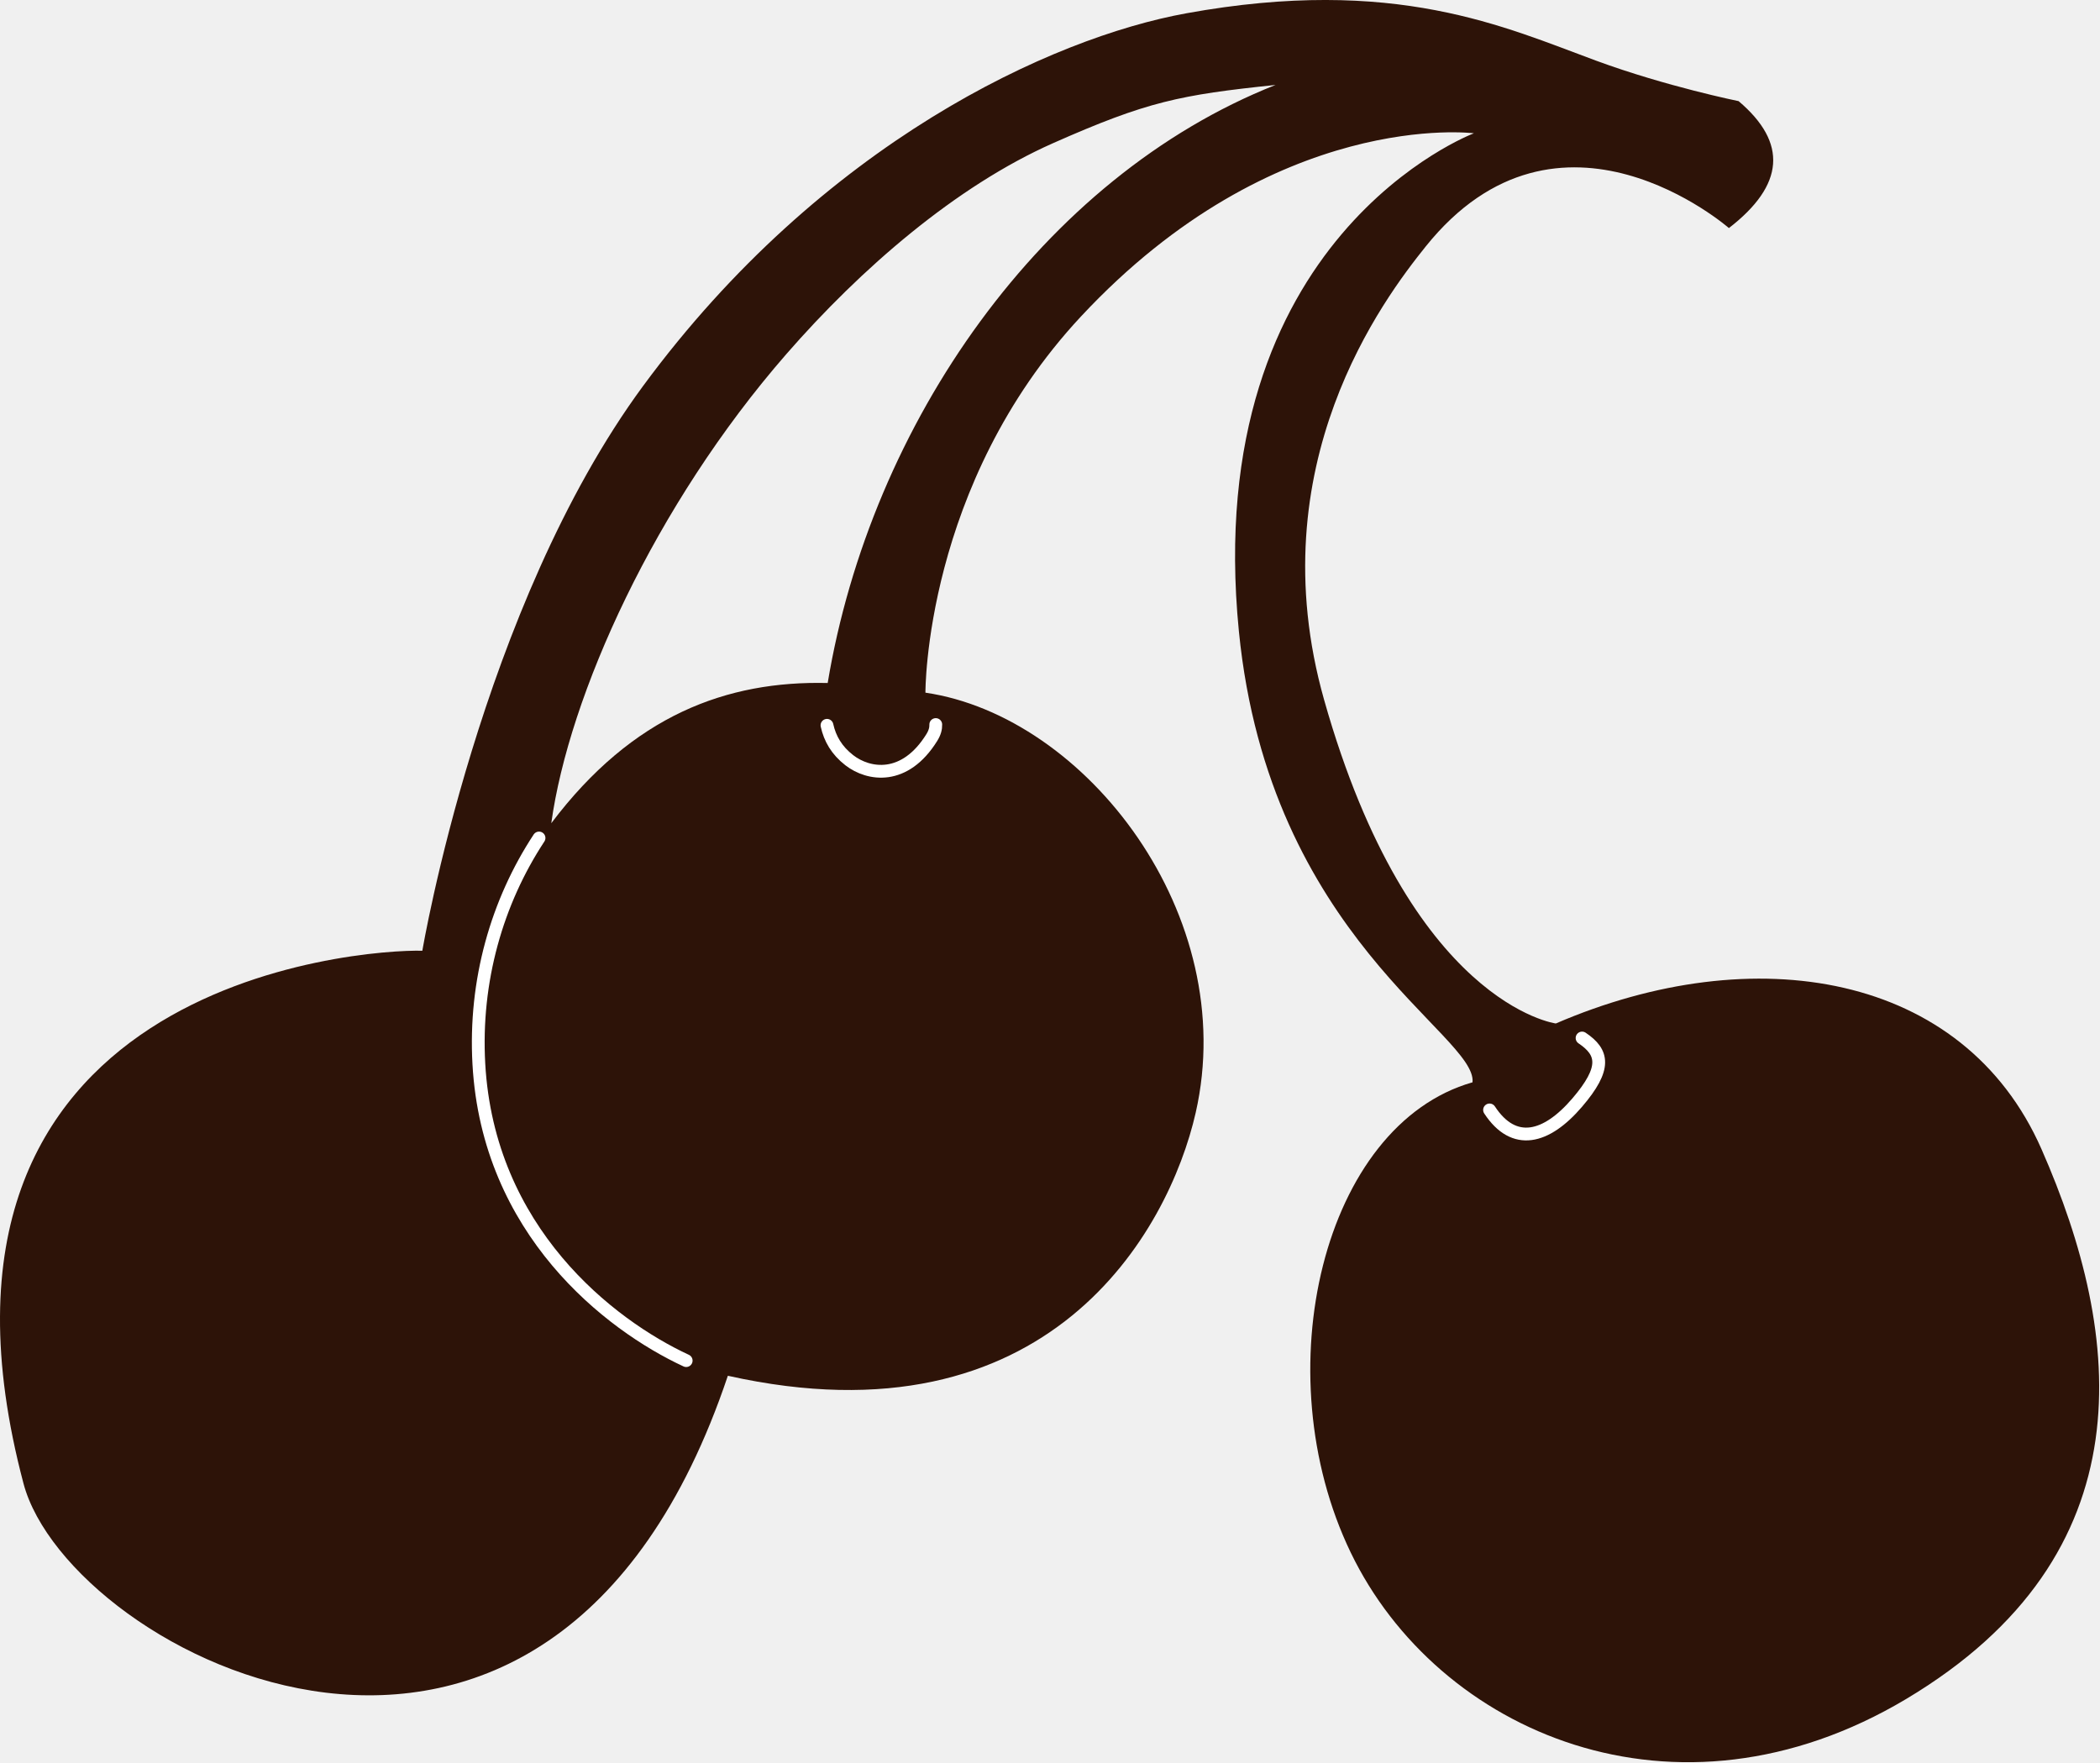
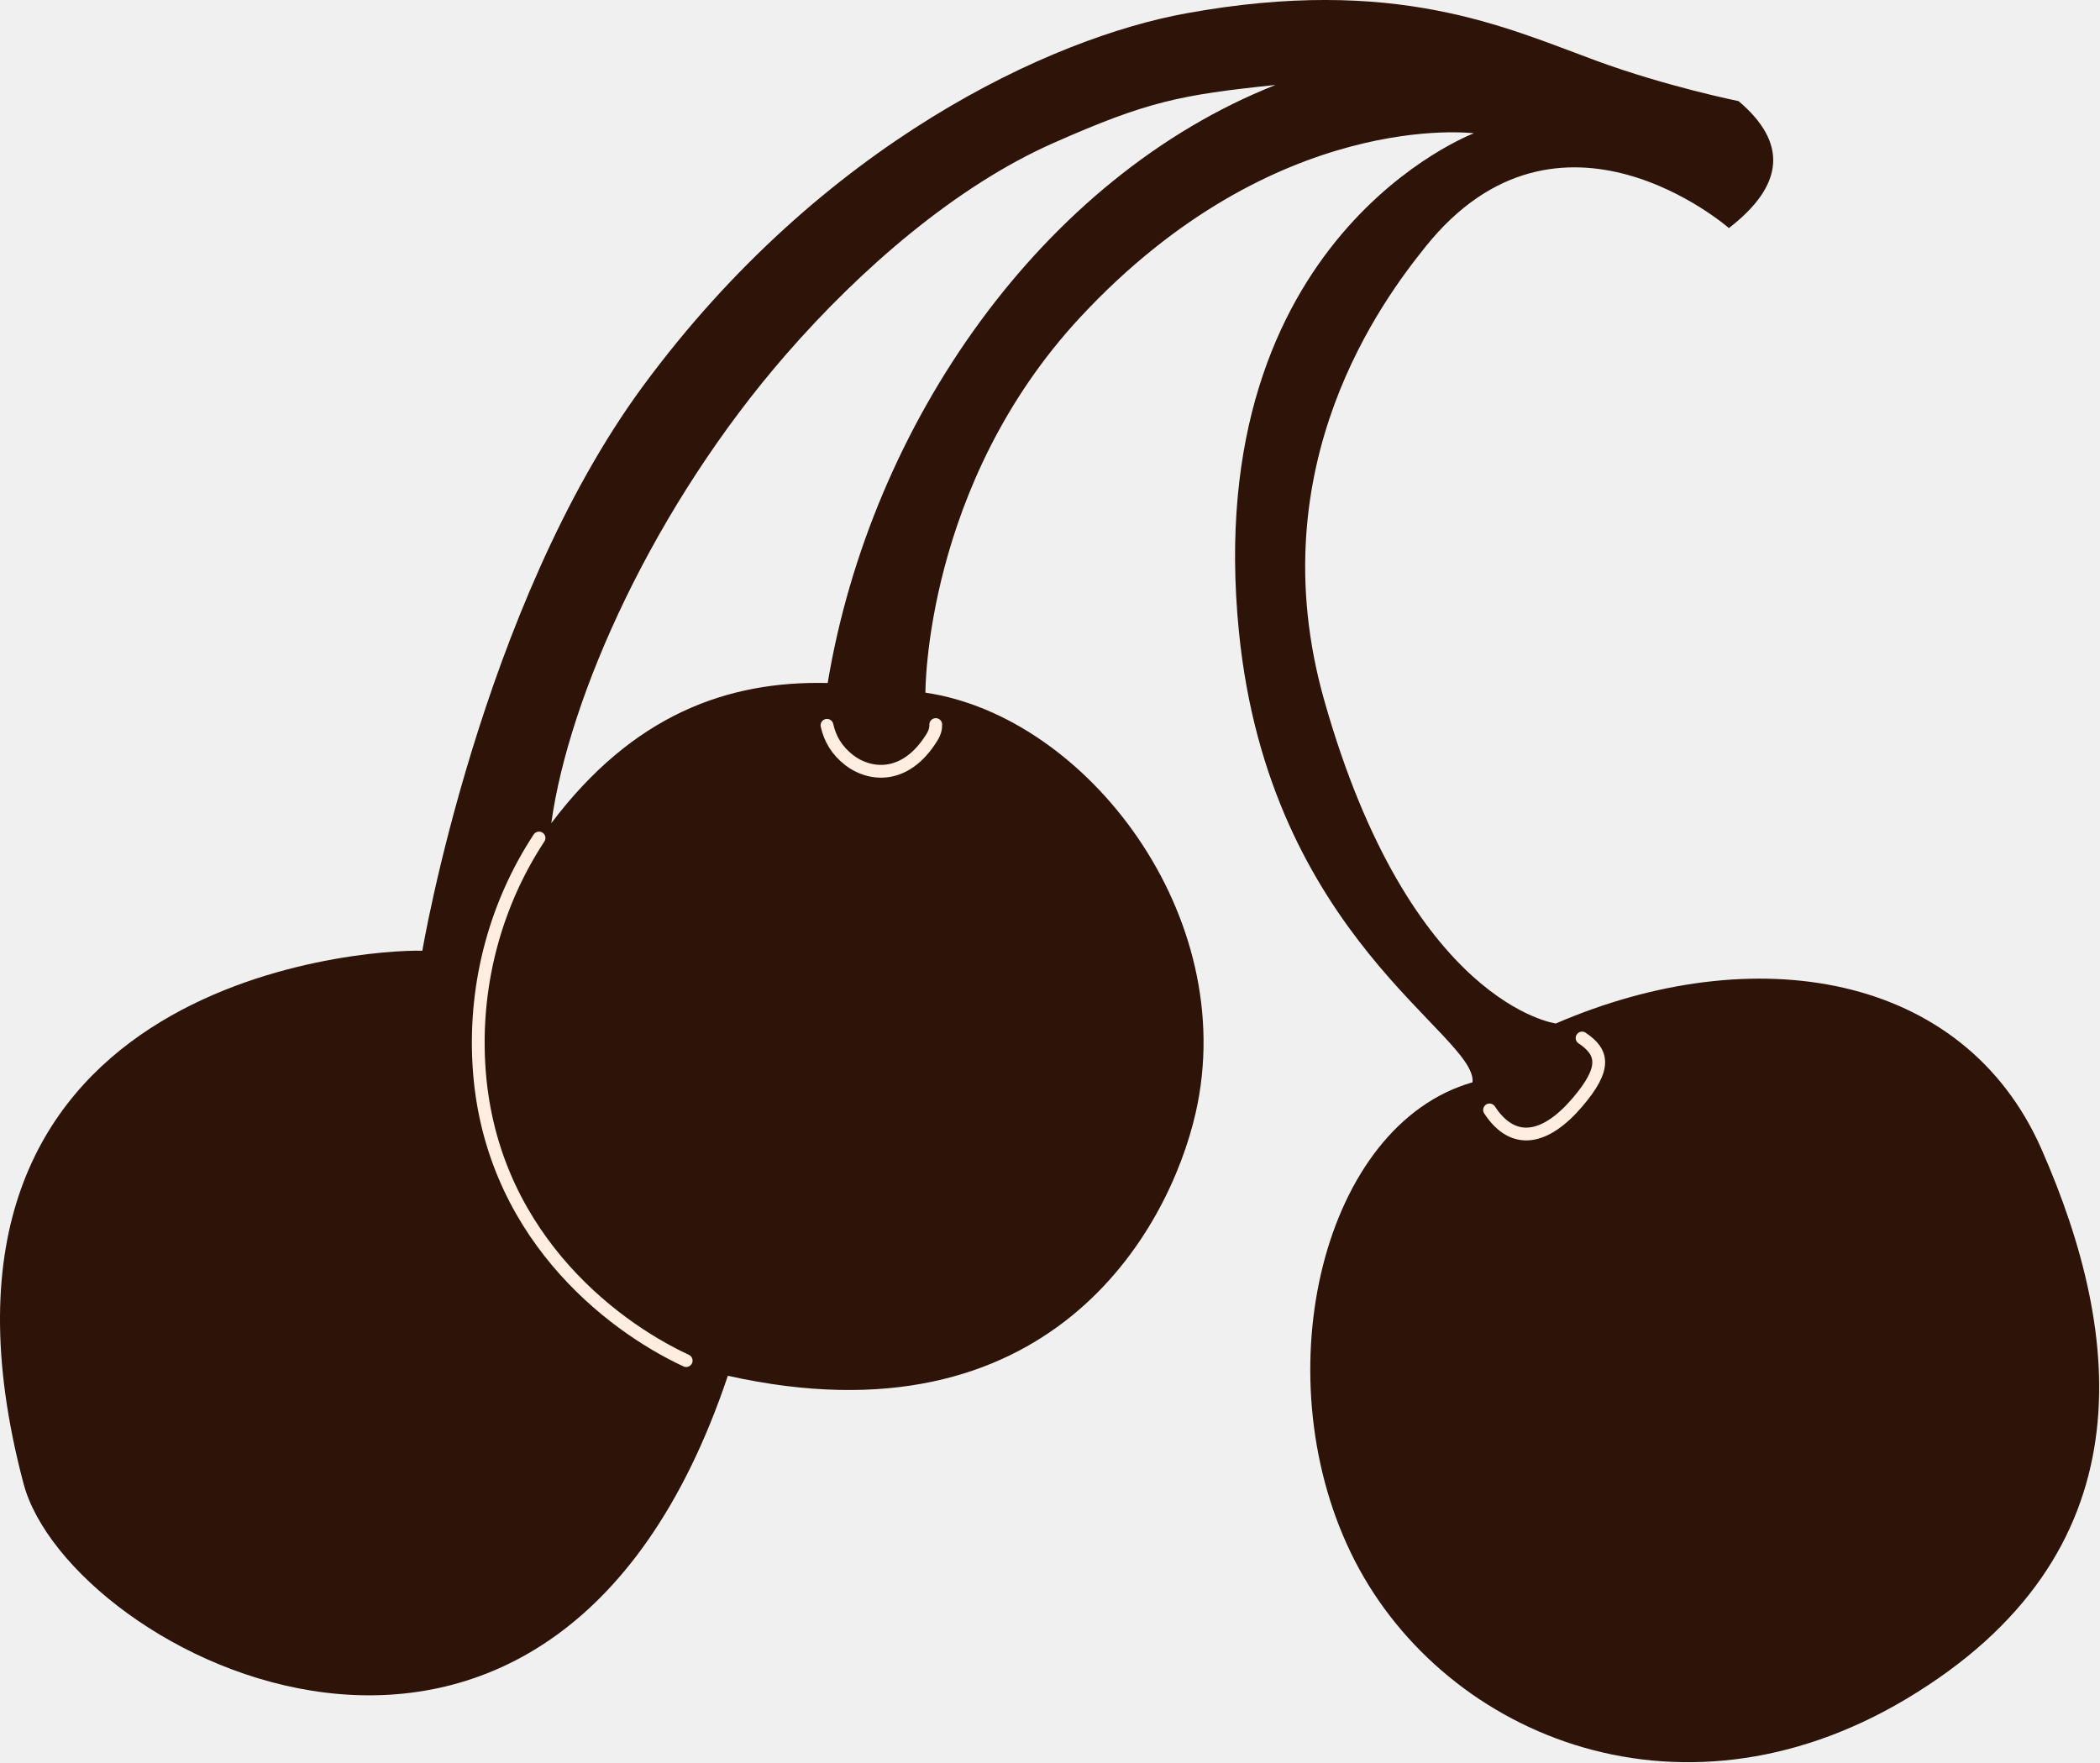
<svg xmlns="http://www.w3.org/2000/svg" width="100%" height="100%" viewBox="0 0 685 575" version="1.1" xml:space="preserve" style="fill-rule:evenodd;clip-rule:evenodd;stroke-linecap:round;stroke-miterlimit:1.5;">
  <g transform="matrix(1,0,0,1,-208.195,-1046.87)">
    <g>
      <path d="M775.308,1079.86C775.308,1079.86 751.773,1075.1 728.849,1066.67C699.152,1055.75 663.307,1038.83 595.148,1051.21C551.261,1059.18 476.443,1093.41 418.011,1172.72C364.865,1244.86 345.958,1357.02 345.958,1357.02C325.927,1356.48 172.573,1367.22 215.855,1530.8C230.649,1586.7 387.533,1668.63 445.614,1495.67C550.333,1519.06 589.415,1448.55 598.216,1409.87C612.847,1345.57 562.538,1280.53 510.059,1272.83C510.059,1272.83 509.663,1204.97 560.769,1150.14C624.246,1082.04 688.964,1090.35 688.964,1090.35C688.964,1090.35 599.519,1123.91 612.313,1252.86C622.221,1352.71 690.071,1384.39 688.52,1399.94C639.8,1413.82 620.37,1494.39 648.787,1553.34C677.046,1611.96 754.772,1646.01 829.993,1601.1C909.04,1553.91 900.889,1482.6 874.11,1421.74C848.689,1363.96 780.32,1352.86 715.697,1380.75C715.697,1380.75 668.197,1374.6 640.102,1275.16C618.447,1198.51 659.649,1144.23 673.246,1127.28C716.854,1072.93 772.147,1121.27 772.147,1121.27C790.295,1107.25 791.357,1093.44 775.308,1079.86ZM624.269,1074.58C593.022,1077.84 582.375,1079.99 551.721,1093.56C520.087,1107.57 489.023,1134.45 464.642,1162.44C421.719,1211.71 393.766,1273.77 388.016,1315.42C414.611,1280.15 445.357,1268.9 478.178,1269.68C492.232,1185.1 548.16,1104.71 624.269,1074.58Z" style="fill:rgb(45,19,8);" />
-       <path d="M694.073,1408.95C701.996,1421.04 712.566,1418.35 722.659,1406.56C732.329,1395.28 731.176,1390.14 724.249,1385.49" style="fill:none;stroke:white;stroke-width:4.17px;" />
-       <path d="M477.949,1283.48C478.901,1287.81 481.099,1291.67 485.217,1294.86C491.512,1299.75 503.315,1301.67 512.139,1287.47C513.123,1285.89 513.469,1284.53 513.431,1283.23" style="fill:none;stroke:white;stroke-width:4.17px;" />
-       <path d="M384.021,1320.24C370.287,1341.12 362.881,1366.84 364.392,1393.93C367.429,1448.38 406.87,1479.05 432.021,1490.73" style="fill:none;stroke:white;stroke-width:4.17px;" />
+       <path d="M694.073,1408.95C701.996,1421.04 712.566,1418.35 722.659,1406.56C732.329,1395.28 731.176,1390.14 724.249,1385.49" style="fill:none;stroke:#ffede2;stroke-width:4.17px;" />
+       <path d="M477.949,1283.48C478.901,1287.81 481.099,1291.67 485.217,1294.86C491.512,1299.75 503.315,1301.67 512.139,1287.47C513.123,1285.89 513.469,1284.53 513.431,1283.23" style="fill:none;stroke:#ffede2;stroke-width:4.17px;" />
+       <path d="M384.021,1320.24C370.287,1341.12 362.881,1366.84 364.392,1393.93C367.429,1448.38 406.87,1479.05 432.021,1490.73" style="fill:none;stroke:#ffede2;stroke-width:4.17px;" />
    </g>
  </g>
</svg>
